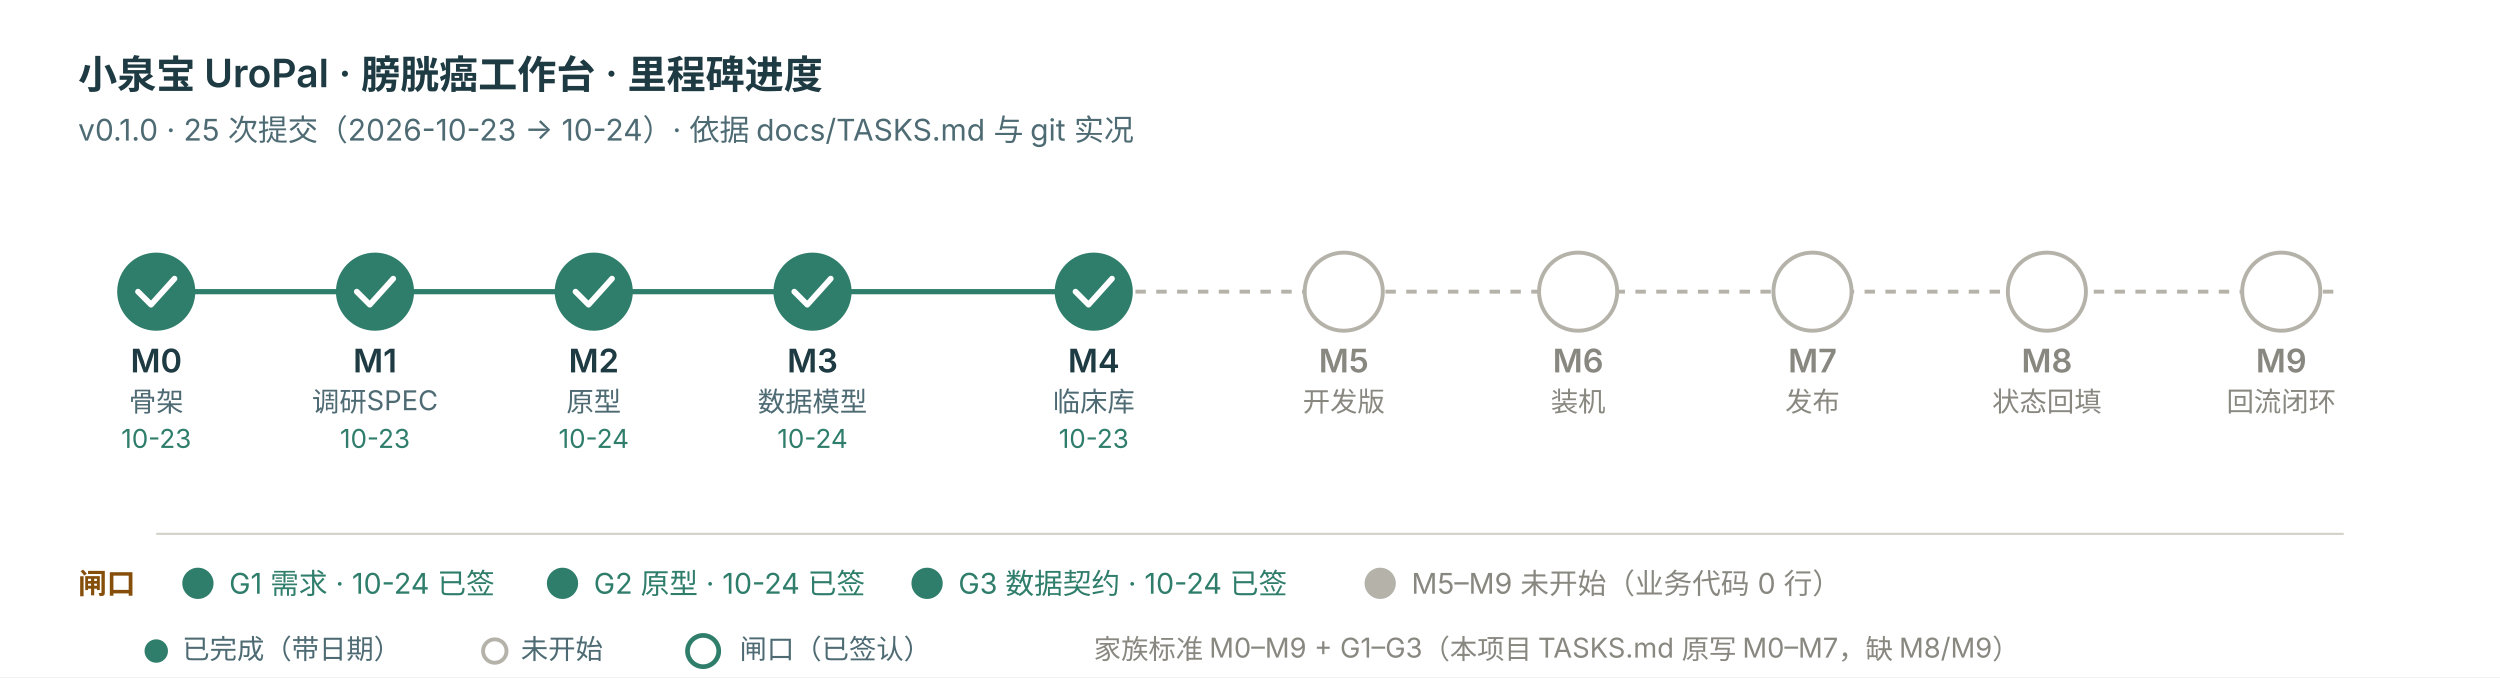
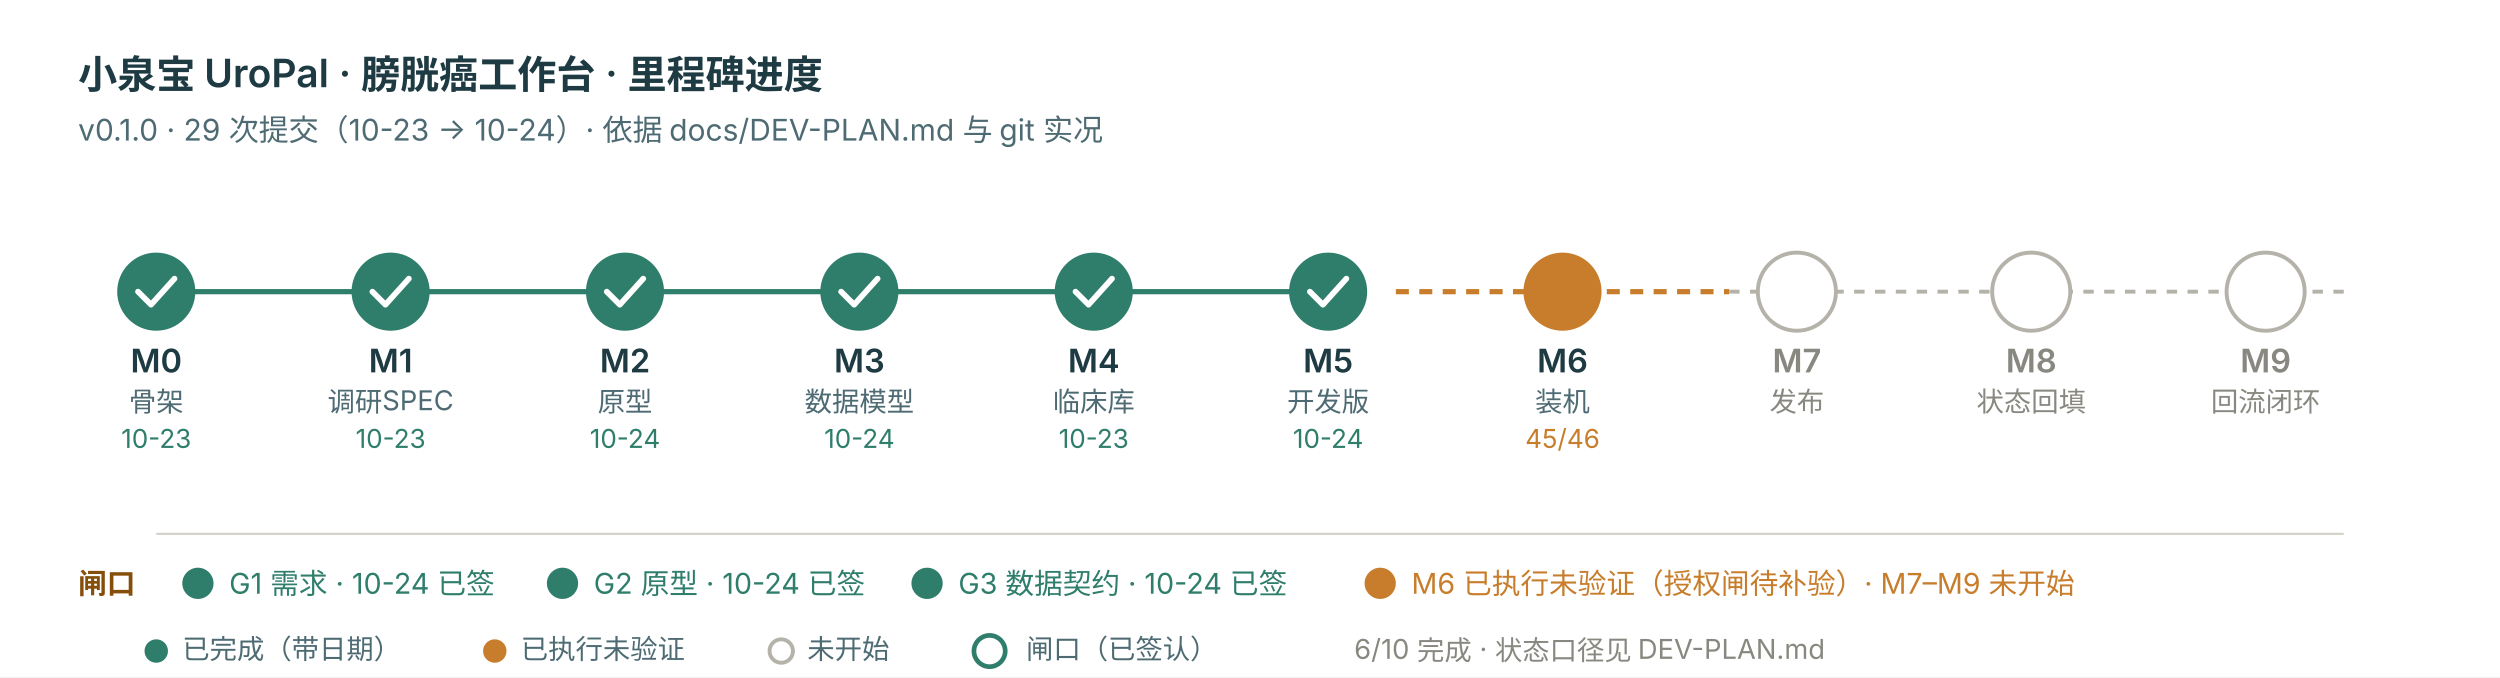
<svg xmlns="http://www.w3.org/2000/svg" viewBox="0 0 960 260" width="960" height="260" font-family="system-ui,-apple-system,'PingFang SC',sans-serif">
  <rect width="960" height="260" fill="#FFFFFF" />
  <text x="30" y="34" font-size="15" font-weight="600" fill="#1E3A42">小泉宝 UroPal · 膀胱癌工作台 · 里程碑进度</text>
-   <text x="30" y="54" font-size="11.5" fill="#4E6B74">v0.1.0 · 25 次提交（2026-10-23 → 10-24）· 依据 docs/TASKS.md 与 git 实况</text>
-   <line x1="60" y1="112" x2="420" y2="112" stroke="#2F7D6B" stroke-width="2" />
-   <line x1="420" y1="112" x2="900" y2="112" stroke="#B4B2A9" stroke-width="1.5" stroke-dasharray="4 4" />
+   <text x="30" y="54" font-size="11.5" fill="#4E6B74">v0.1.0 · 29 次提交（10-23 → 10-24）· 依据 docs/DEV-PLAN.md 与 git 实况</text>
+   <line x1="60" y1="112" x2="510" y2="112" stroke="#2F7D6B" stroke-width="2" />
+   <line x1="536" y1="112" x2="664" y2="112" stroke="#C77D2B" stroke-width="2" stroke-dasharray="5 4" />
+   <line x1="664" y1="112" x2="900" y2="112" stroke="#B4B2A9" stroke-width="1.5" stroke-dasharray="4 4" />
  <g>
    <circle cx="60" cy="112" r="15" fill="#2F7D6B" />
    <path d="M53 112l5 5 9-10" fill="none" stroke="#fff" stroke-width="2.2" stroke-linecap="round" stroke-linejoin="round" />
    <text x="60" y="143" text-anchor="middle" font-size="12.5" font-weight="600" fill="#1E3A42">M0</text>
    <text x="60" y="158" text-anchor="middle" font-size="10.5" fill="#4E6B74">骨架</text>
    <text x="60" y="172" text-anchor="middle" font-size="10" fill="#2F7D6B">10-23</text>
  </g>
  <g>
-     <circle cx="144" cy="112" r="15" fill="#2F7D6B" />
-     <path d="M137 112l5 5 9-10" fill="none" stroke="#fff" stroke-width="2.2" stroke-linecap="round" stroke-linejoin="round" />
-     <text x="144" y="143" text-anchor="middle" font-size="12.5" font-weight="600" fill="#1E3A42">M1</text>
-     <text x="144" y="158" text-anchor="middle" font-size="10.5" fill="#4E6B74">调研SPEC</text>
-     <text x="144" y="172" text-anchor="middle" font-size="10" fill="#2F7D6B">10-23</text>
+     <circle cx="150" cy="112" r="15" fill="#2F7D6B" />
+     <path d="M143 112l5 5 9-10" fill="none" stroke="#fff" stroke-width="2.2" stroke-linecap="round" stroke-linejoin="round" />
+     <text x="150" y="143" text-anchor="middle" font-size="12.5" font-weight="600" fill="#1E3A42">M1</text>
+     <text x="150" y="158" text-anchor="middle" font-size="10.5" fill="#4E6B74">调研SPEC</text>
+     <text x="150" y="172" text-anchor="middle" font-size="10" fill="#2F7D6B">10-23</text>
  </g>
  <g>
-     <circle cx="228" cy="112" r="15" fill="#2F7D6B" />
-     <path d="M221 112l5 5 9-10" fill="none" stroke="#fff" stroke-width="2.2" stroke-linecap="round" stroke-linejoin="round" />
-     <text x="228" y="143" text-anchor="middle" font-size="12.5" font-weight="600" fill="#1E3A42">M2</text>
-     <text x="228" y="158" text-anchor="middle" font-size="10.5" fill="#4E6B74">原型</text>
-     <text x="228" y="172" text-anchor="middle" font-size="10" fill="#2F7D6B">10-24</text>
+     <circle cx="240" cy="112" r="15" fill="#2F7D6B" />
+     <path d="M233 112l5 5 9-10" fill="none" stroke="#fff" stroke-width="2.2" stroke-linecap="round" stroke-linejoin="round" />
+     <text x="240" y="143" text-anchor="middle" font-size="12.5" font-weight="600" fill="#1E3A42">M2</text>
+     <text x="240" y="158" text-anchor="middle" font-size="10.5" fill="#4E6B74">原型</text>
+     <text x="240" y="172" text-anchor="middle" font-size="10" fill="#2F7D6B">10-24</text>
  </g>
  <g>
-     <circle cx="312" cy="112" r="15" fill="#2F7D6B" />
-     <path d="M305 112l5 5 9-10" fill="none" stroke="#fff" stroke-width="2.2" stroke-linecap="round" stroke-linejoin="round" />
-     <text x="312" y="143" text-anchor="middle" font-size="12.5" font-weight="600" fill="#1E3A42">M3</text>
-     <text x="312" y="158" text-anchor="middle" font-size="10.5" fill="#4E6B74">数据模型</text>
-     <text x="312" y="172" text-anchor="middle" font-size="10" fill="#2F7D6B">10-24</text>
+     <circle cx="330" cy="112" r="15" fill="#2F7D6B" />
+     <path d="M323 112l5 5 9-10" fill="none" stroke="#fff" stroke-width="2.2" stroke-linecap="round" stroke-linejoin="round" />
+     <text x="330" y="143" text-anchor="middle" font-size="12.5" font-weight="600" fill="#1E3A42">M3</text>
+     <text x="330" y="158" text-anchor="middle" font-size="10.5" fill="#4E6B74">数据模型</text>
+     <text x="330" y="172" text-anchor="middle" font-size="10" fill="#2F7D6B">10-24</text>
  </g>
  <g>
    <circle cx="420" cy="112" r="15" fill="#2F7D6B" />
    <path d="M413 112l5 5 9-10" fill="none" stroke="#fff" stroke-width="2.2" stroke-linecap="round" stroke-linejoin="round" />
    <text x="420" y="143" text-anchor="middle" font-size="12.5" font-weight="600" fill="#1E3A42">M4</text>
    <text x="420" y="158" text-anchor="middle" font-size="10.5" fill="#4E6B74">临床库</text>
    <text x="420" y="172" text-anchor="middle" font-size="10" fill="#2F7D6B">10-23</text>
  </g>
  <g>
-     <circle cx="516" cy="112" r="15" fill="#fff" stroke="#B4B2A9" stroke-width="1.5" />
-     <text x="516" y="143" text-anchor="middle" font-size="12.5" font-weight="600" fill="#888780">M5</text>
-     <text x="516" y="158" text-anchor="middle" font-size="10.5" fill="#888780">开发版</text>
+     <circle cx="510" cy="112" r="15" fill="#2F7D6B" />
+     <path d="M503 112l5 5 9-10" fill="none" stroke="#fff" stroke-width="2.2" stroke-linecap="round" stroke-linejoin="round" />
+     <text x="510" y="143" text-anchor="middle" font-size="12.5" font-weight="600" fill="#1E3A42">M5</text>
+     <text x="510" y="158" text-anchor="middle" font-size="10.5" fill="#4E6B74">开发版</text>
+     <text x="510" y="172" text-anchor="middle" font-size="10" fill="#2F7D6B">10-24</text>
  </g>
  <g>
-     <circle cx="606" cy="112" r="15" fill="#fff" stroke="#B4B2A9" stroke-width="1.5" />
-     <text x="606" y="143" text-anchor="middle" font-size="12.5" font-weight="600" fill="#888780">M6</text>
-     <text x="606" y="158" text-anchor="middle" font-size="10.5" fill="#888780">装机</text>
+     <circle cx="600" cy="112" r="15" fill="#C77D2B" />
+     <text x="600" y="143" text-anchor="middle" font-size="12.5" font-weight="600" fill="#1E3A42">M6</text>
+     <text x="600" y="158" text-anchor="middle" font-size="10.5" fill="#4E6B74">装机</text>
+     <text x="600" y="172" text-anchor="middle" font-size="10" fill="#C77D2B">45/46</text>
  </g>
  <g>
-     <circle cx="696" cy="112" r="15" fill="#fff" stroke="#B4B2A9" stroke-width="1.5" />
-     <text x="696" y="143" text-anchor="middle" font-size="12.5" font-weight="600" fill="#888780">M7</text>
-     <text x="696" y="158" text-anchor="middle" font-size="10.5" fill="#888780">发布</text>
+     <circle cx="690" cy="112" r="15" fill="#fff" stroke="#B4B2A9" stroke-width="1.5" />
+     <text x="690" y="143" text-anchor="middle" font-size="12.5" font-weight="600" fill="#888780">M7</text>
+     <text x="690" y="158" text-anchor="middle" font-size="10.5" fill="#888780">发布</text>
  </g>
  <g>
-     <circle cx="786" cy="112" r="15" fill="#fff" stroke="#B4B2A9" stroke-width="1.5" />
-     <text x="786" y="143" text-anchor="middle" font-size="12.5" font-weight="600" fill="#888780">M8</text>
-     <text x="786" y="158" text-anchor="middle" font-size="10.5" fill="#888780">状态回填</text>
+     <circle cx="780" cy="112" r="15" fill="#fff" stroke="#B4B2A9" stroke-width="1.5" />
+     <text x="780" y="143" text-anchor="middle" font-size="12.5" font-weight="600" fill="#888780">M8</text>
+     <text x="780" y="158" text-anchor="middle" font-size="10.5" fill="#888780">状态回填</text>
  </g>
  <g>
-     <circle cx="876" cy="112" r="15" fill="#fff" stroke="#B4B2A9" stroke-width="1.5" />
-     <text x="876" y="143" text-anchor="middle" font-size="12.5" font-weight="600" fill="#888780">M9</text>
-     <text x="876" y="158" text-anchor="middle" font-size="10.5" fill="#888780">回流闭环</text>
+     <circle cx="870" cy="112" r="15" fill="#fff" stroke="#B4B2A9" stroke-width="1.5" />
+     <text x="870" y="143" text-anchor="middle" font-size="12.5" font-weight="600" fill="#888780">M9</text>
+     <text x="870" y="158" text-anchor="middle" font-size="10.5" fill="#888780">回流闭环</text>
  </g>
  <line x1="60" y1="205" x2="900" y2="205" stroke="#D3D1C7" stroke-width="0.8" />
  <text x="30" y="228" font-size="11" fill="#854F0B" font-weight="600">闸口</text>
  <g>
    <circle cx="76" cy="224" r="6" fill="#2F7D6B" />
    <text x="88" y="228" font-size="11" fill="#2F7D6B">G1 需求 · 10-24 已签</text>
    <circle cx="216" cy="224" r="6" fill="#2F7D6B" />
    <text x="228" y="228" font-size="11" fill="#2F7D6B">G2 原型 · 10-24 已签</text>
    <circle cx="356" cy="224" r="6" fill="#2F7D6B" />
    <text x="368" y="228" font-size="11" fill="#2F7D6B">G3 数据契约 · 10-24 已签</text>
-     <circle cx="530" cy="224" r="6" fill="#B4B2A9" />
-     <text x="542" y="228" font-size="11" fill="#888780">M5–M9 未开始（业务代码 0 行）</text>
+     <circle cx="530" cy="224" r="6" fill="#C77D2B" />
+     <text x="542" y="228" font-size="11" fill="#C77D2B">M6 已执行未验证（授权闸待补验）· M7–M9 未开始</text>
  </g>
  <g>
    <circle cx="60" cy="250" r="4.5" fill="#2F7D6B" />
    <text x="70" y="253" font-size="10.5" fill="#4E6B74">已完成（带日期）</text>
-     <circle cx="190" cy="250" r="4.5" fill="#fff" stroke="#B4B2A9" stroke-width="1.5" />
-     <text x="200" y="253" font-size="10.5" fill="#4E6B74">未开始</text>
-     <circle cx="270" cy="250" r="6" fill="none" stroke="#2F7D6B" stroke-width="1.8" />
-     <text x="284" y="253" font-size="10.5" fill="#4E6B74">闸口（已签认）</text>
-     <text x="420" y="253" font-size="10.5" fill="#888780">家族标准 M0–M9 + G1–G3（本项目 TASKS.md 原写 M0–M7，缺 M8/M9）</text>
+     <circle cx="190" cy="250" r="4.5" fill="#C77D2B" />
+     <text x="200" y="253" font-size="10.5" fill="#4E6B74">已执行未验证</text>
+     <circle cx="300" cy="250" r="4.5" fill="#fff" stroke="#B4B2A9" stroke-width="1.5" />
+     <text x="310" y="253" font-size="10.5" fill="#4E6B74">未开始</text>
+     <circle cx="380" cy="250" r="6" fill="none" stroke="#2F7D6B" stroke-width="1.8" />
+     <text x="394" y="253" font-size="10.5" fill="#4E6B74">闸口（已签认）</text>
+     <text x="520" y="253" font-size="10.5" fill="#888780">6/10 完成 · 状态口径见 DEV-PLAN.md</text>
  </g>
</svg>
